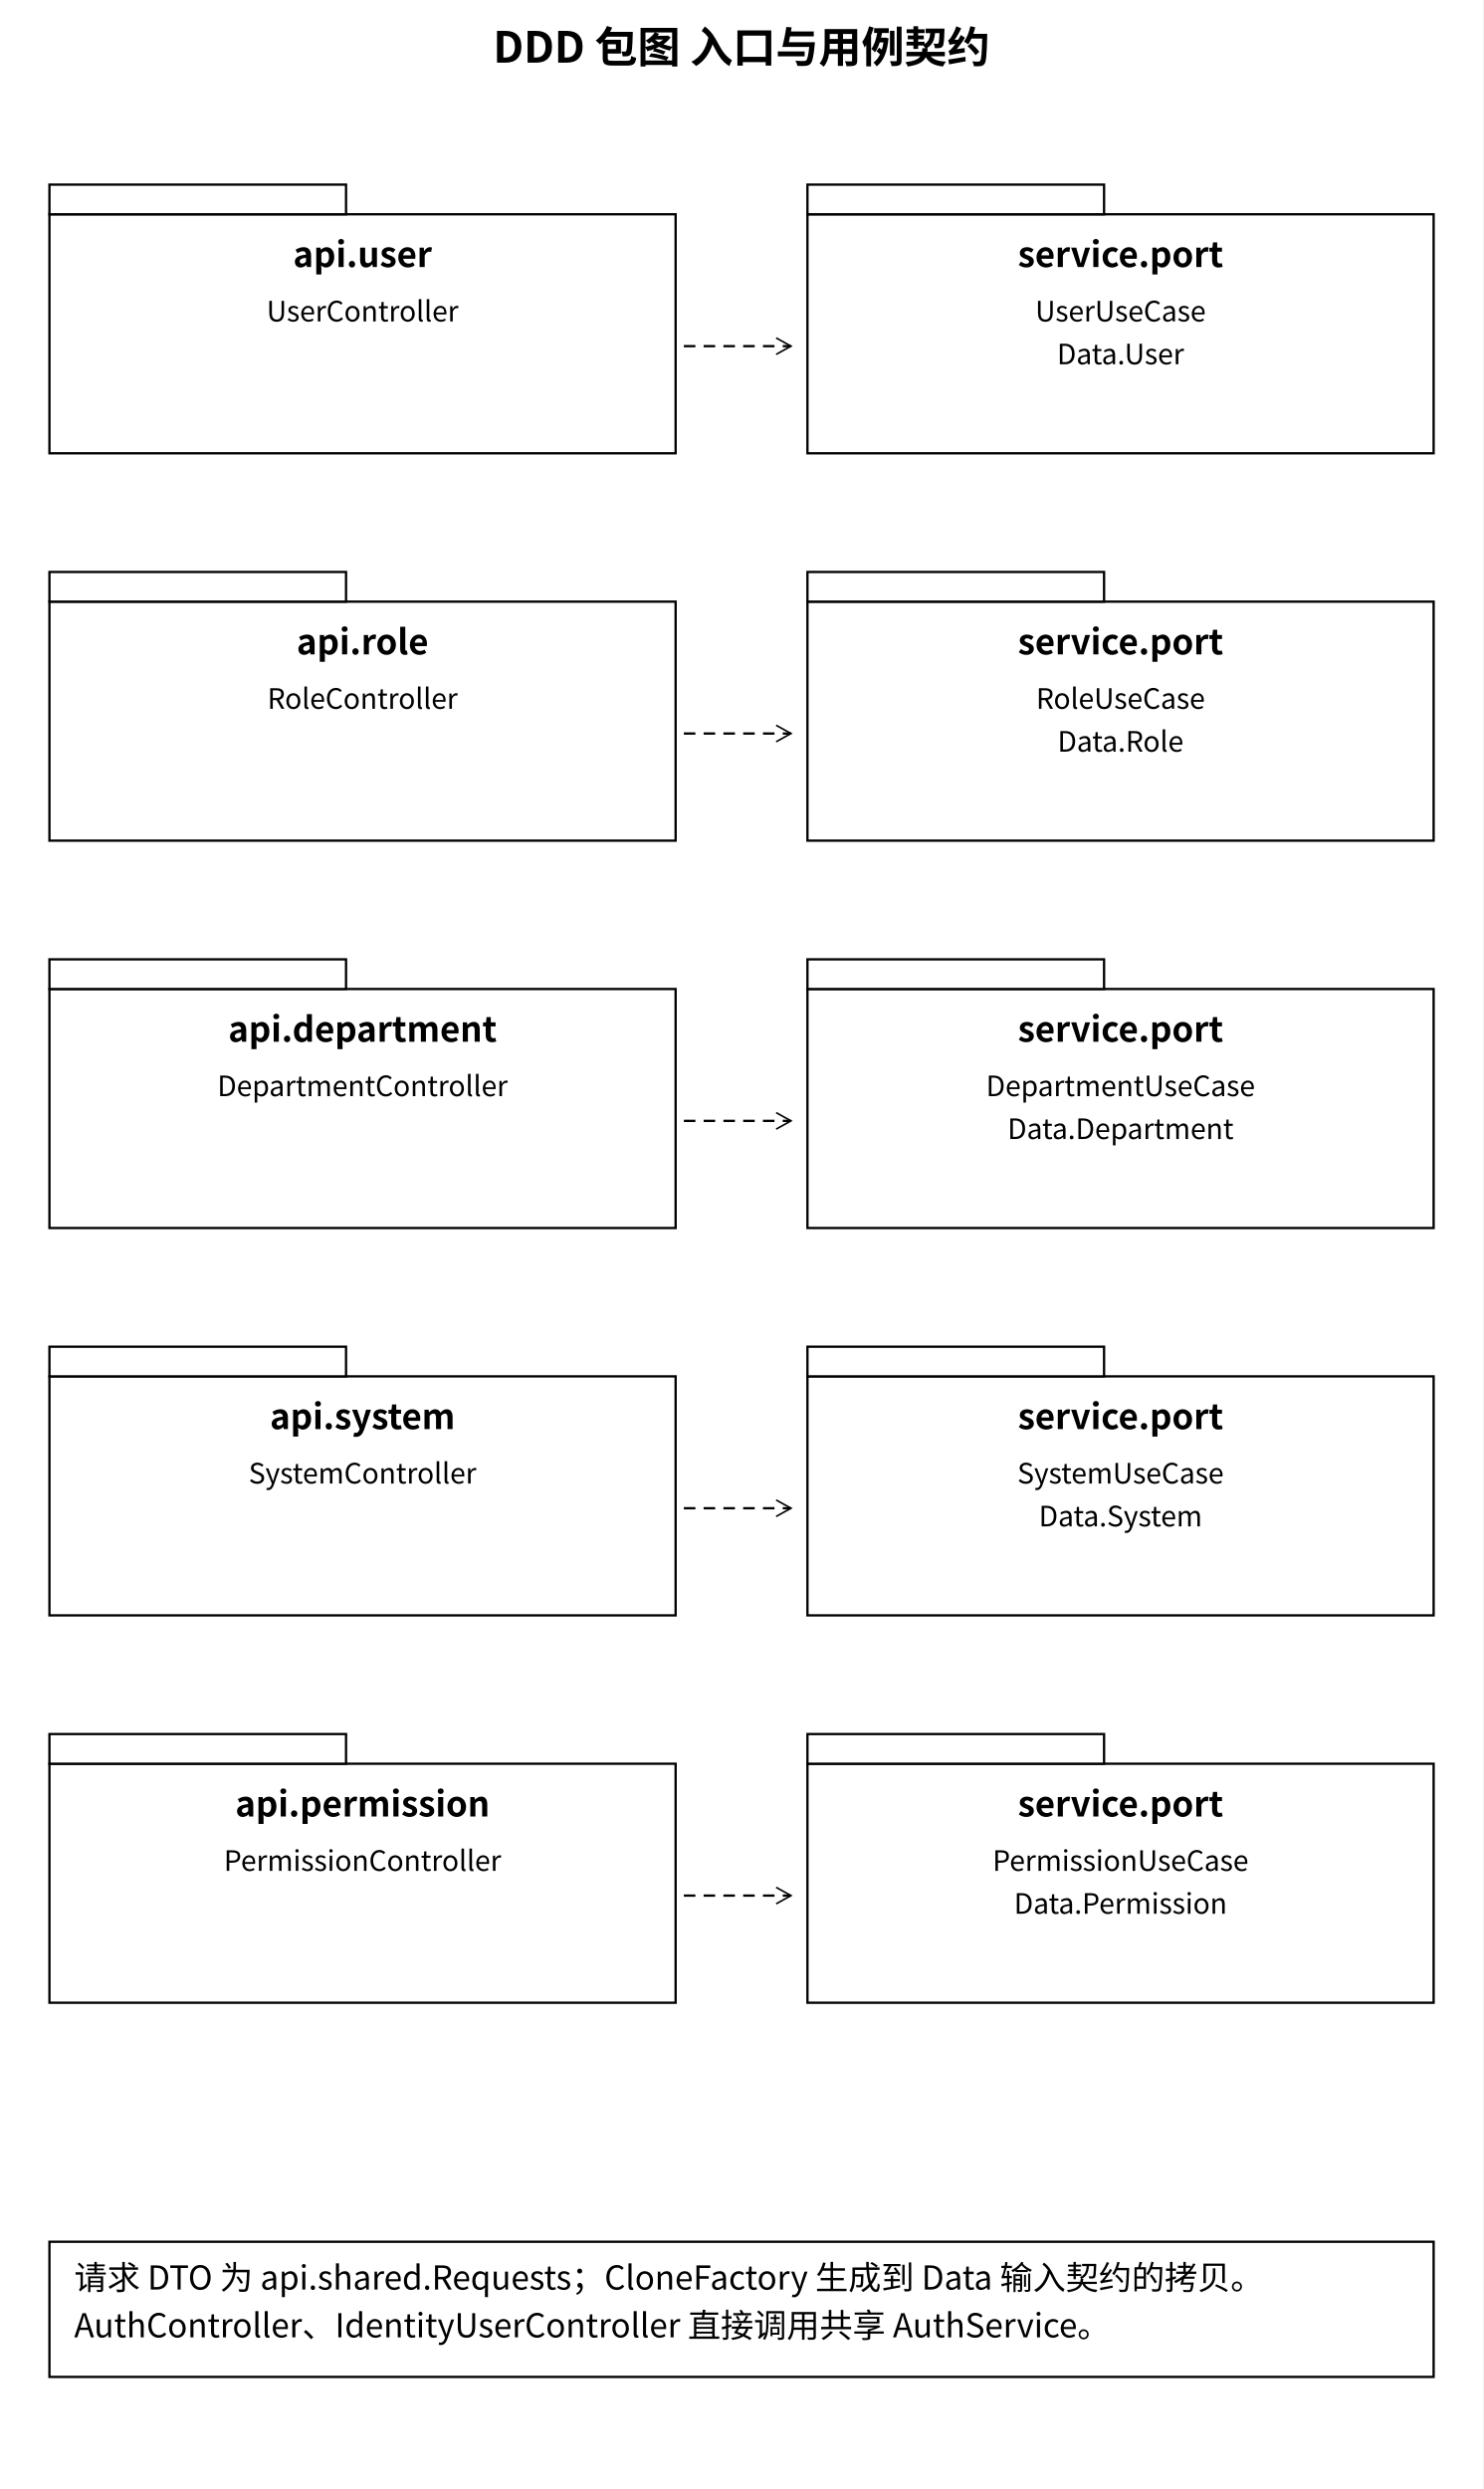
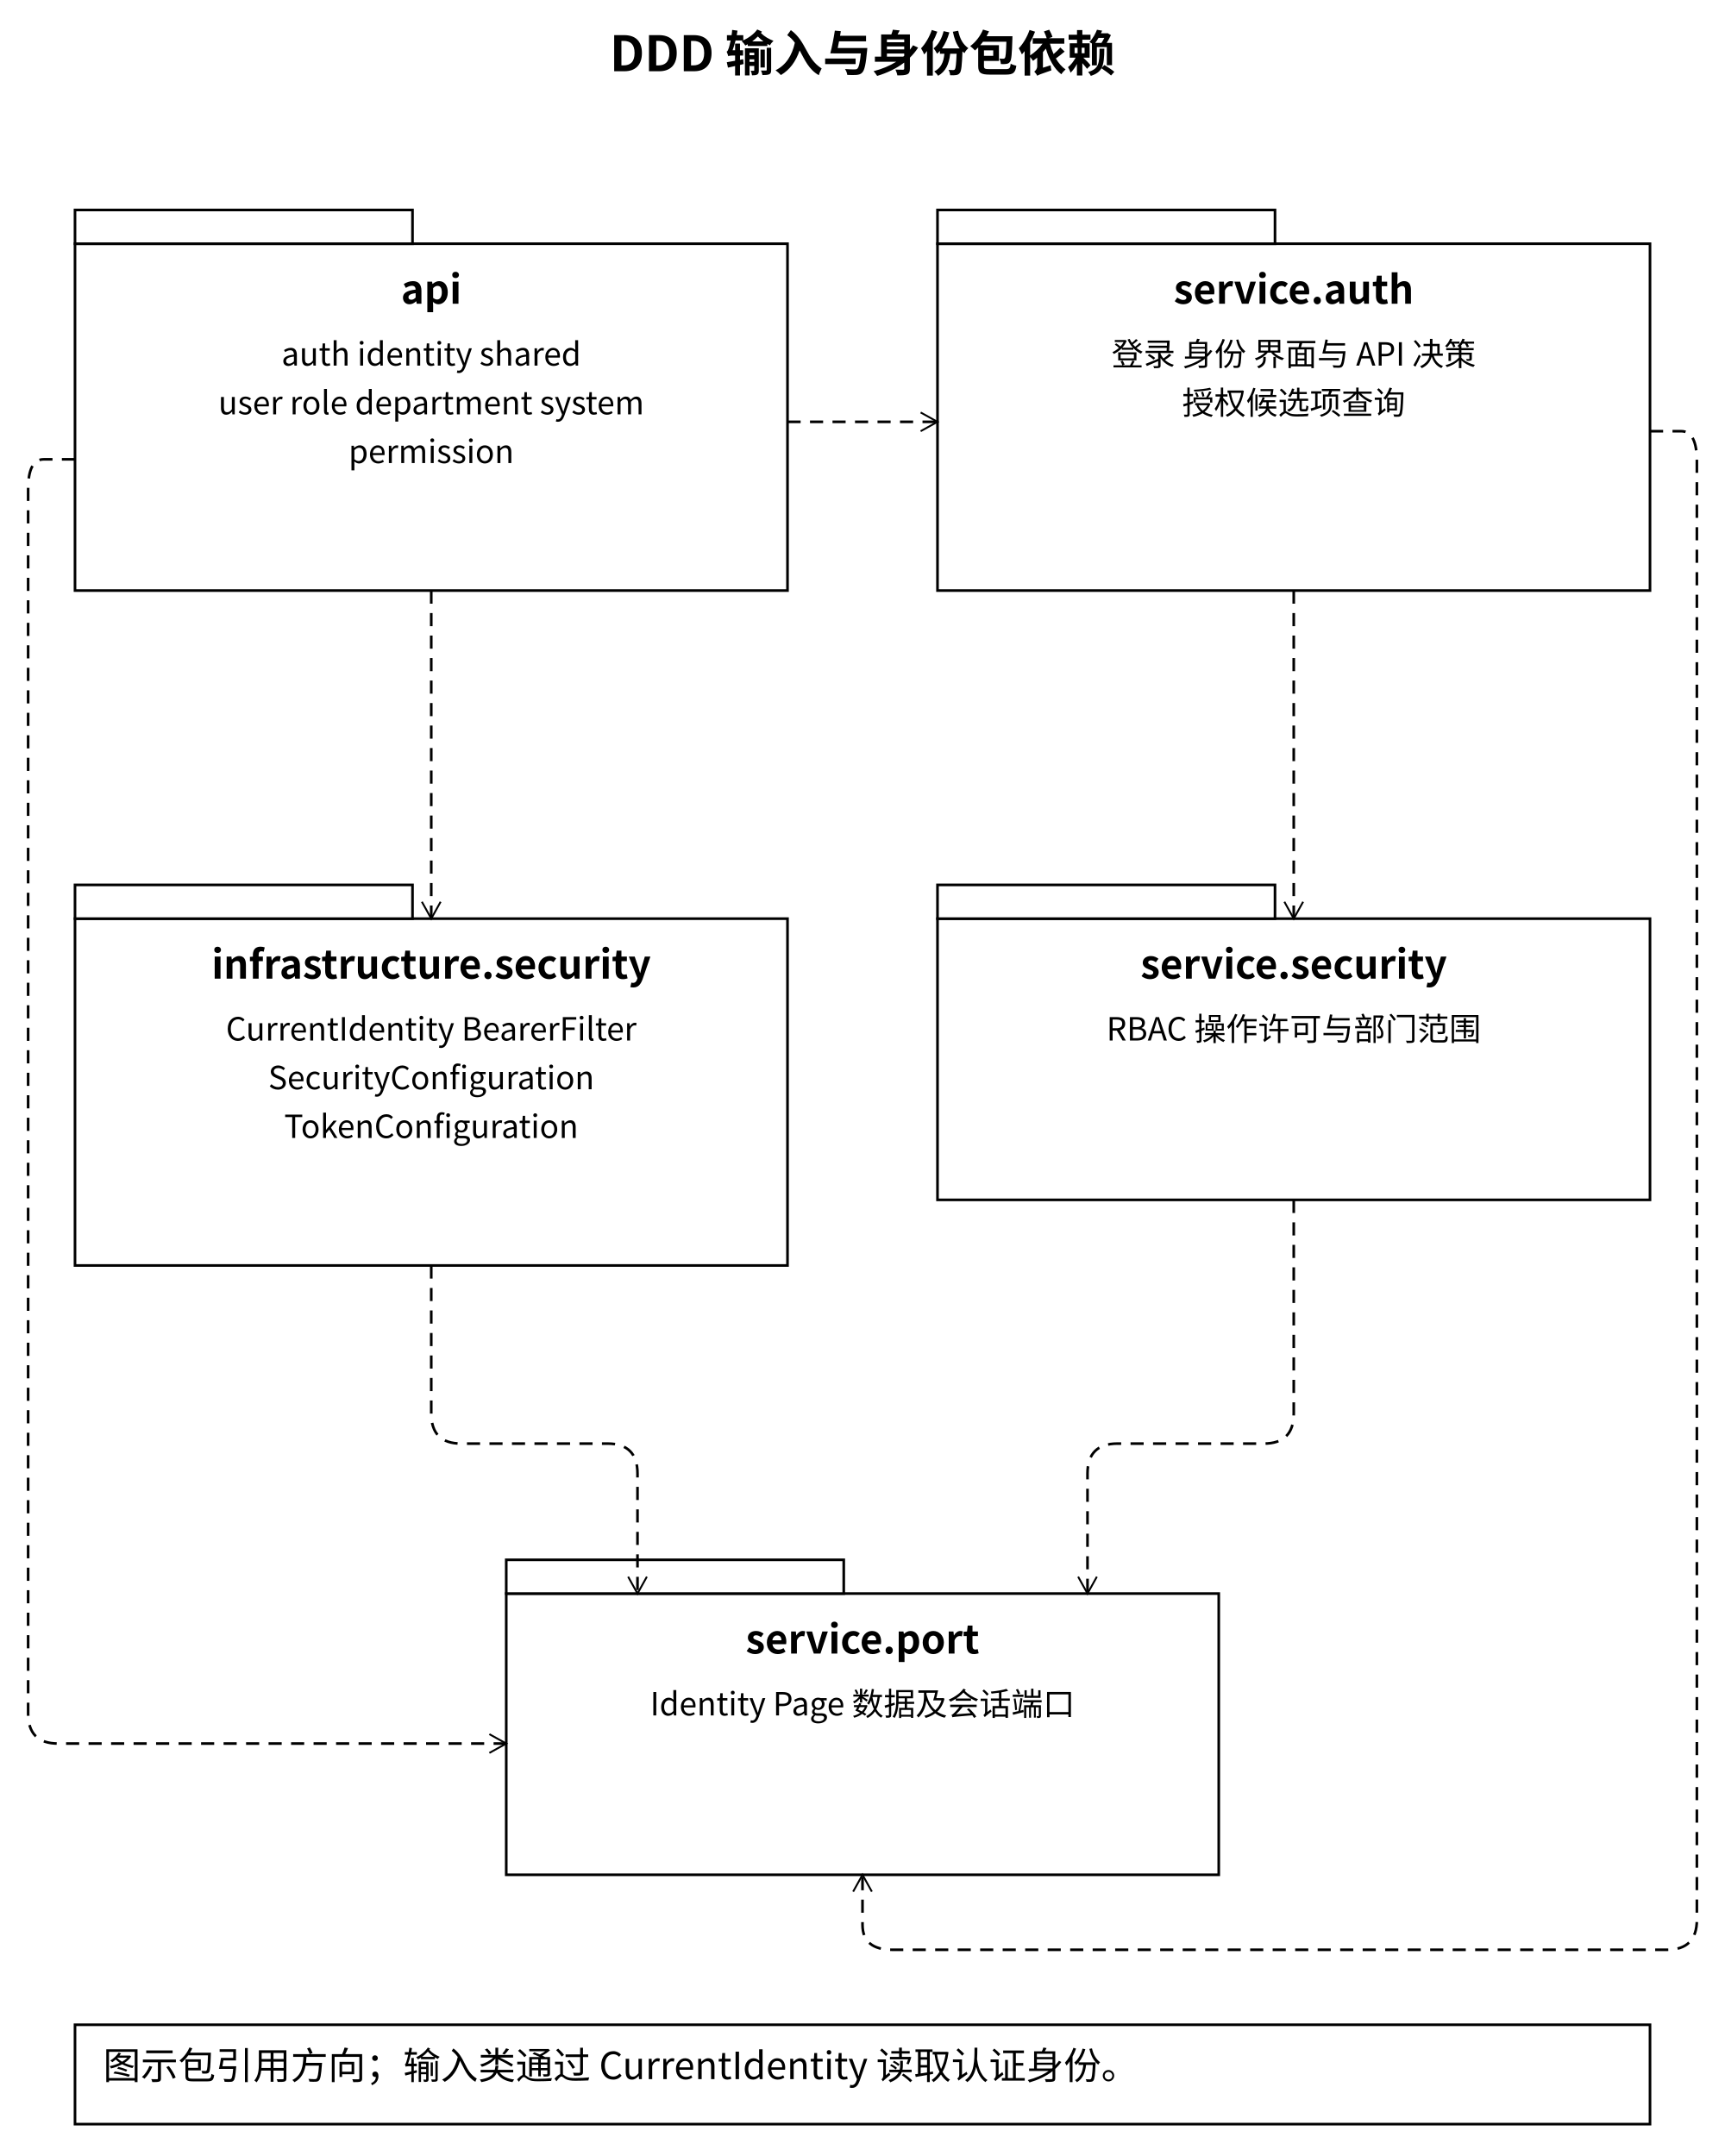
- <svg xmlns="http://www.w3.org/2000/svg" width="900" height="1510" viewBox="0 0 900 1510">
+ <svg xmlns="http://www.w3.org/2000/svg" width="920" height="1150" viewBox="0 0 920 1150">
  <style>text{font-family:'PingFang SC','Microsoft YaHei','Noto Sans CJK SC',system-ui,sans-serif;fill:black}</style>
  <defs>
    <marker id="open" markerWidth="12" markerHeight="12" refX="10" refY="6" orient="auto" markerUnits="userSpaceOnUse">
      <path d="M1,1 L10,6 L1,11" fill="none" stroke="black" />
    </marker>
    <marker id="filled" markerWidth="12" markerHeight="12" refX="10" refY="6" orient="auto" markerUnits="userSpaceOnUse">
      <path d="M1,1 L10,6 L1,11 Z" fill="black" />
    </marker>
    <marker id="triangle" markerWidth="16" markerHeight="16" refX="14" refY="8" orient="auto" markerUnits="userSpaceOnUse">
      <path d="M1,1 L14,8 L1,15 Z" fill="white" stroke="black" />
    </marker>
  </defs>
  <rect width="100%" height="100%" fill="white" />
-   <text x="450.0" y="38" font-size="26" text-anchor="middle" font-weight="600">DDD 包图 入口与用例契约</text>
-   <rect x="30" y="130" width="380" height="145" rx="0" fill="white" stroke="black" stroke-width="1.4" />
-   <rect x="30" y="112" width="180" height="18" rx="0" fill="white" stroke="black" stroke-width="1.4" />
-   <text x="220.0" y="162" font-size="21" text-anchor="middle" font-weight="600">api.user</text>
-   <text x="220.0" y="195" font-size="17" text-anchor="middle" font-weight="400">UserController</text>
-   <rect x="490" y="130" width="380" height="145" rx="0" fill="white" stroke="black" stroke-width="1.4" />
-   <rect x="490" y="112" width="180" height="18" rx="0" fill="white" stroke="black" stroke-width="1.4" />
-   <text x="680.0" y="162" font-size="21" text-anchor="middle" font-weight="600">service.port</text>
-   <text x="680.0" y="195" font-size="17" text-anchor="middle" font-weight="400">UserUseCase</text>
-   <text x="680.0" y="221" font-size="17" text-anchor="middle" font-weight="400">Data.User</text>
-   <path d="M 415,210 L 480,210" fill="none" stroke="black" stroke-width="1.4" stroke-dasharray="7 5" marker-end="url(#open)" />
-   <rect x="30" y="365" width="380" height="145" rx="0" fill="white" stroke="black" stroke-width="1.4" />
-   <rect x="30" y="347" width="180" height="18" rx="0" fill="white" stroke="black" stroke-width="1.4" />
-   <text x="220.0" y="397" font-size="21" text-anchor="middle" font-weight="600">api.role</text>
-   <text x="220.0" y="430" font-size="17" text-anchor="middle" font-weight="400">RoleController</text>
-   <rect x="490" y="365" width="380" height="145" rx="0" fill="white" stroke="black" stroke-width="1.4" />
-   <rect x="490" y="347" width="180" height="18" rx="0" fill="white" stroke="black" stroke-width="1.4" />
-   <text x="680.0" y="397" font-size="21" text-anchor="middle" font-weight="600">service.port</text>
-   <text x="680.0" y="430" font-size="17" text-anchor="middle" font-weight="400">RoleUseCase</text>
-   <text x="680.0" y="456" font-size="17" text-anchor="middle" font-weight="400">Data.Role</text>
-   <path d="M 415,445 L 480,445" fill="none" stroke="black" stroke-width="1.4" stroke-dasharray="7 5" marker-end="url(#open)" />
-   <rect x="30" y="600" width="380" height="145" rx="0" fill="white" stroke="black" stroke-width="1.4" />
-   <rect x="30" y="582" width="180" height="18" rx="0" fill="white" stroke="black" stroke-width="1.4" />
-   <text x="220.0" y="632" font-size="21" text-anchor="middle" font-weight="600">api.department</text>
-   <text x="220.0" y="665" font-size="17" text-anchor="middle" font-weight="400">DepartmentController</text>
-   <rect x="490" y="600" width="380" height="145" rx="0" fill="white" stroke="black" stroke-width="1.4" />
-   <rect x="490" y="582" width="180" height="18" rx="0" fill="white" stroke="black" stroke-width="1.4" />
-   <text x="680.0" y="632" font-size="21" text-anchor="middle" font-weight="600">service.port</text>
-   <text x="680.0" y="665" font-size="17" text-anchor="middle" font-weight="400">DepartmentUseCase</text>
-   <text x="680.0" y="691" font-size="17" text-anchor="middle" font-weight="400">Data.Department</text>
-   <path d="M 415,680 L 480,680" fill="none" stroke="black" stroke-width="1.4" stroke-dasharray="7 5" marker-end="url(#open)" />
-   <rect x="30" y="835" width="380" height="145" rx="0" fill="white" stroke="black" stroke-width="1.4" />
-   <rect x="30" y="817" width="180" height="18" rx="0" fill="white" stroke="black" stroke-width="1.4" />
-   <text x="220.0" y="867" font-size="21" text-anchor="middle" font-weight="600">api.system</text>
-   <text x="220.0" y="900" font-size="17" text-anchor="middle" font-weight="400">SystemController</text>
-   <rect x="490" y="835" width="380" height="145" rx="0" fill="white" stroke="black" stroke-width="1.4" />
-   <rect x="490" y="817" width="180" height="18" rx="0" fill="white" stroke="black" stroke-width="1.4" />
-   <text x="680.0" y="867" font-size="21" text-anchor="middle" font-weight="600">service.port</text>
-   <text x="680.0" y="900" font-size="17" text-anchor="middle" font-weight="400">SystemUseCase</text>
-   <text x="680.0" y="926" font-size="17" text-anchor="middle" font-weight="400">Data.System</text>
-   <path d="M 415,915 L 480,915" fill="none" stroke="black" stroke-width="1.4" stroke-dasharray="7 5" marker-end="url(#open)" />
-   <rect x="30" y="1070" width="380" height="145" rx="0" fill="white" stroke="black" stroke-width="1.4" />
-   <rect x="30" y="1052" width="180" height="18" rx="0" fill="white" stroke="black" stroke-width="1.4" />
-   <text x="220.0" y="1102" font-size="21" text-anchor="middle" font-weight="600">api.permission</text>
-   <text x="220.0" y="1135" font-size="17" text-anchor="middle" font-weight="400">PermissionController</text>
-   <rect x="490" y="1070" width="380" height="145" rx="0" fill="white" stroke="black" stroke-width="1.4" />
-   <rect x="490" y="1052" width="180" height="18" rx="0" fill="white" stroke="black" stroke-width="1.4" />
-   <text x="680.0" y="1102" font-size="21" text-anchor="middle" font-weight="600">service.port</text>
-   <text x="680.0" y="1135" font-size="17" text-anchor="middle" font-weight="400">PermissionUseCase</text>
-   <text x="680.0" y="1161" font-size="17" text-anchor="middle" font-weight="400">Data.Permission</text>
-   <path d="M 415,1150 L 480,1150" fill="none" stroke="black" stroke-width="1.4" stroke-dasharray="7 5" marker-end="url(#open)" />
-   <rect x="30" y="1360" width="840" height="82" rx="0" fill="white" stroke="black" stroke-width="1.4" />
-   <text x="45" y="1389" font-size="20" text-anchor="start" font-weight="400">请求 DTO 为 api.shared.Requests；CloneFactory 生成到 Data 输入契约的拷贝。</text>
-   <text x="45" y="1418" font-size="20" text-anchor="start" font-weight="400">AuthController、IdentityUserController 直接调用共享 AuthService。</text>
+   <text x="460.0" y="38" font-size="26" text-anchor="middle" font-weight="600">DDD 输入与身份包依赖</text>
+   <rect x="40" y="130" width="380" height="185" rx="0" fill="white" stroke="black" stroke-width="1.4" />
+   <rect x="40" y="112" width="180" height="18" rx="0" fill="white" stroke="black" stroke-width="1.4" />
+   <text x="230.0" y="162" font-size="21" text-anchor="middle" font-weight="600">api</text>
+   <text x="230.0" y="195" font-size="17" text-anchor="middle" font-weight="400">auth identity shared</text>
+   <text x="230.0" y="221" font-size="17" text-anchor="middle" font-weight="400">user role department system</text>
+   <text x="230.0" y="247" font-size="17" text-anchor="middle" font-weight="400">permission</text>
+   <rect x="500" y="130" width="380" height="185" rx="0" fill="white" stroke="black" stroke-width="1.4" />
+   <rect x="500" y="112" width="180" height="18" rx="0" fill="white" stroke="black" stroke-width="1.4" />
+   <text x="690.0" y="162" font-size="21" text-anchor="middle" font-weight="600">service.auth</text>
+   <text x="690.0" y="195" font-size="17" text-anchor="middle" font-weight="400">登录 身份 界面与 API 决策</text>
+   <text x="690.0" y="221" font-size="17" text-anchor="middle" font-weight="400">授权候选项查询</text>
+   <rect x="500" y="490" width="380" height="150" rx="0" fill="white" stroke="black" stroke-width="1.4" />
+   <rect x="500" y="472" width="180" height="18" rx="0" fill="white" stroke="black" stroke-width="1.4" />
+   <text x="690.0" y="522" font-size="21" text-anchor="middle" font-weight="600">service.security</text>
+   <text x="690.0" y="555" font-size="17" text-anchor="middle" font-weight="400">RBAC 操作许可与部门范围</text>
+   <rect x="40" y="490" width="380" height="185" rx="0" fill="white" stroke="black" stroke-width="1.4" />
+   <rect x="40" y="472" width="180" height="18" rx="0" fill="white" stroke="black" stroke-width="1.4" />
+   <text x="230.0" y="522" font-size="21" text-anchor="middle" font-weight="600">infrastructure.security</text>
+   <text x="230.0" y="555" font-size="17" text-anchor="middle" font-weight="400">CurrentIdentity BearerFilter</text>
+   <text x="230.0" y="581" font-size="17" text-anchor="middle" font-weight="400">SecurityConfiguration</text>
+   <text x="230.0" y="607" font-size="17" text-anchor="middle" font-weight="400">TokenConfiguration</text>
+   <rect x="270" y="850" width="380" height="150" rx="0" fill="white" stroke="black" stroke-width="1.4" />
+   <rect x="270" y="832" width="180" height="18" rx="0" fill="white" stroke="black" stroke-width="1.4" />
+   <text x="460.0" y="882" font-size="21" text-anchor="middle" font-weight="600">service.port</text>
+   <text x="460.0" y="915" font-size="17" text-anchor="middle" font-weight="400">Identity Page 数据及会话端口</text>
+   <path d="M 420,225 L 500,225" fill="none" stroke="black" stroke-width="1.4" stroke-dasharray="7 5" marker-end="url(#open)" />
+   <path d="M 230,315 L 230,490" fill="none" stroke="black" stroke-width="1.4" stroke-dasharray="7 5" marker-end="url(#open)" />
+   <path d="M 40,245 L 23.333,245.0 Q 15,245 15.0,261.0 L 15.0,914.0 Q 15,930 31.0,930.0 L 270,930" fill="none" stroke="black" stroke-width="1.4" stroke-dasharray="7 5" marker-end="url(#open)" />
+   <path d="M 690,315 L 690,490" fill="none" stroke="black" stroke-width="1.4" stroke-dasharray="7 5" marker-end="url(#open)" />
+   <path d="M 880,230 L 896.667,230.0 Q 905,230 905.0,246.0 L 905.0,1024.0 Q 905,1040 889.0,1040.0 L 476.0,1040.0 Q 460,1040 460.0,1026.667 L 460,1000" fill="none" stroke="black" stroke-width="1.4" stroke-dasharray="7 5" marker-end="url(#open)" />
+   <path d="M 690,640 L 690.0,754.0 Q 690,770 674.0,770.0 L 596.0,770.0 Q 580,770 580.0,786.0 L 580,850" fill="none" stroke="black" stroke-width="1.4" stroke-dasharray="7 5" marker-end="url(#open)" />
+   <path d="M 230,675 L 230.0,754.0 Q 230,770 246.0,770.0 L 324.0,770.0 Q 340,770 340.0,786.0 L 340,850" fill="none" stroke="black" stroke-width="1.4" stroke-dasharray="7 5" marker-end="url(#open)" />
+   <rect x="40" y="1080" width="840" height="53" rx="0" fill="white" stroke="black" stroke-width="1.4" />
+   <text x="55" y="1109" font-size="20" text-anchor="start" font-weight="400">图示包引用方向；输入类通过 CurrentIdentity 读取认证身份。</text>
</svg>
